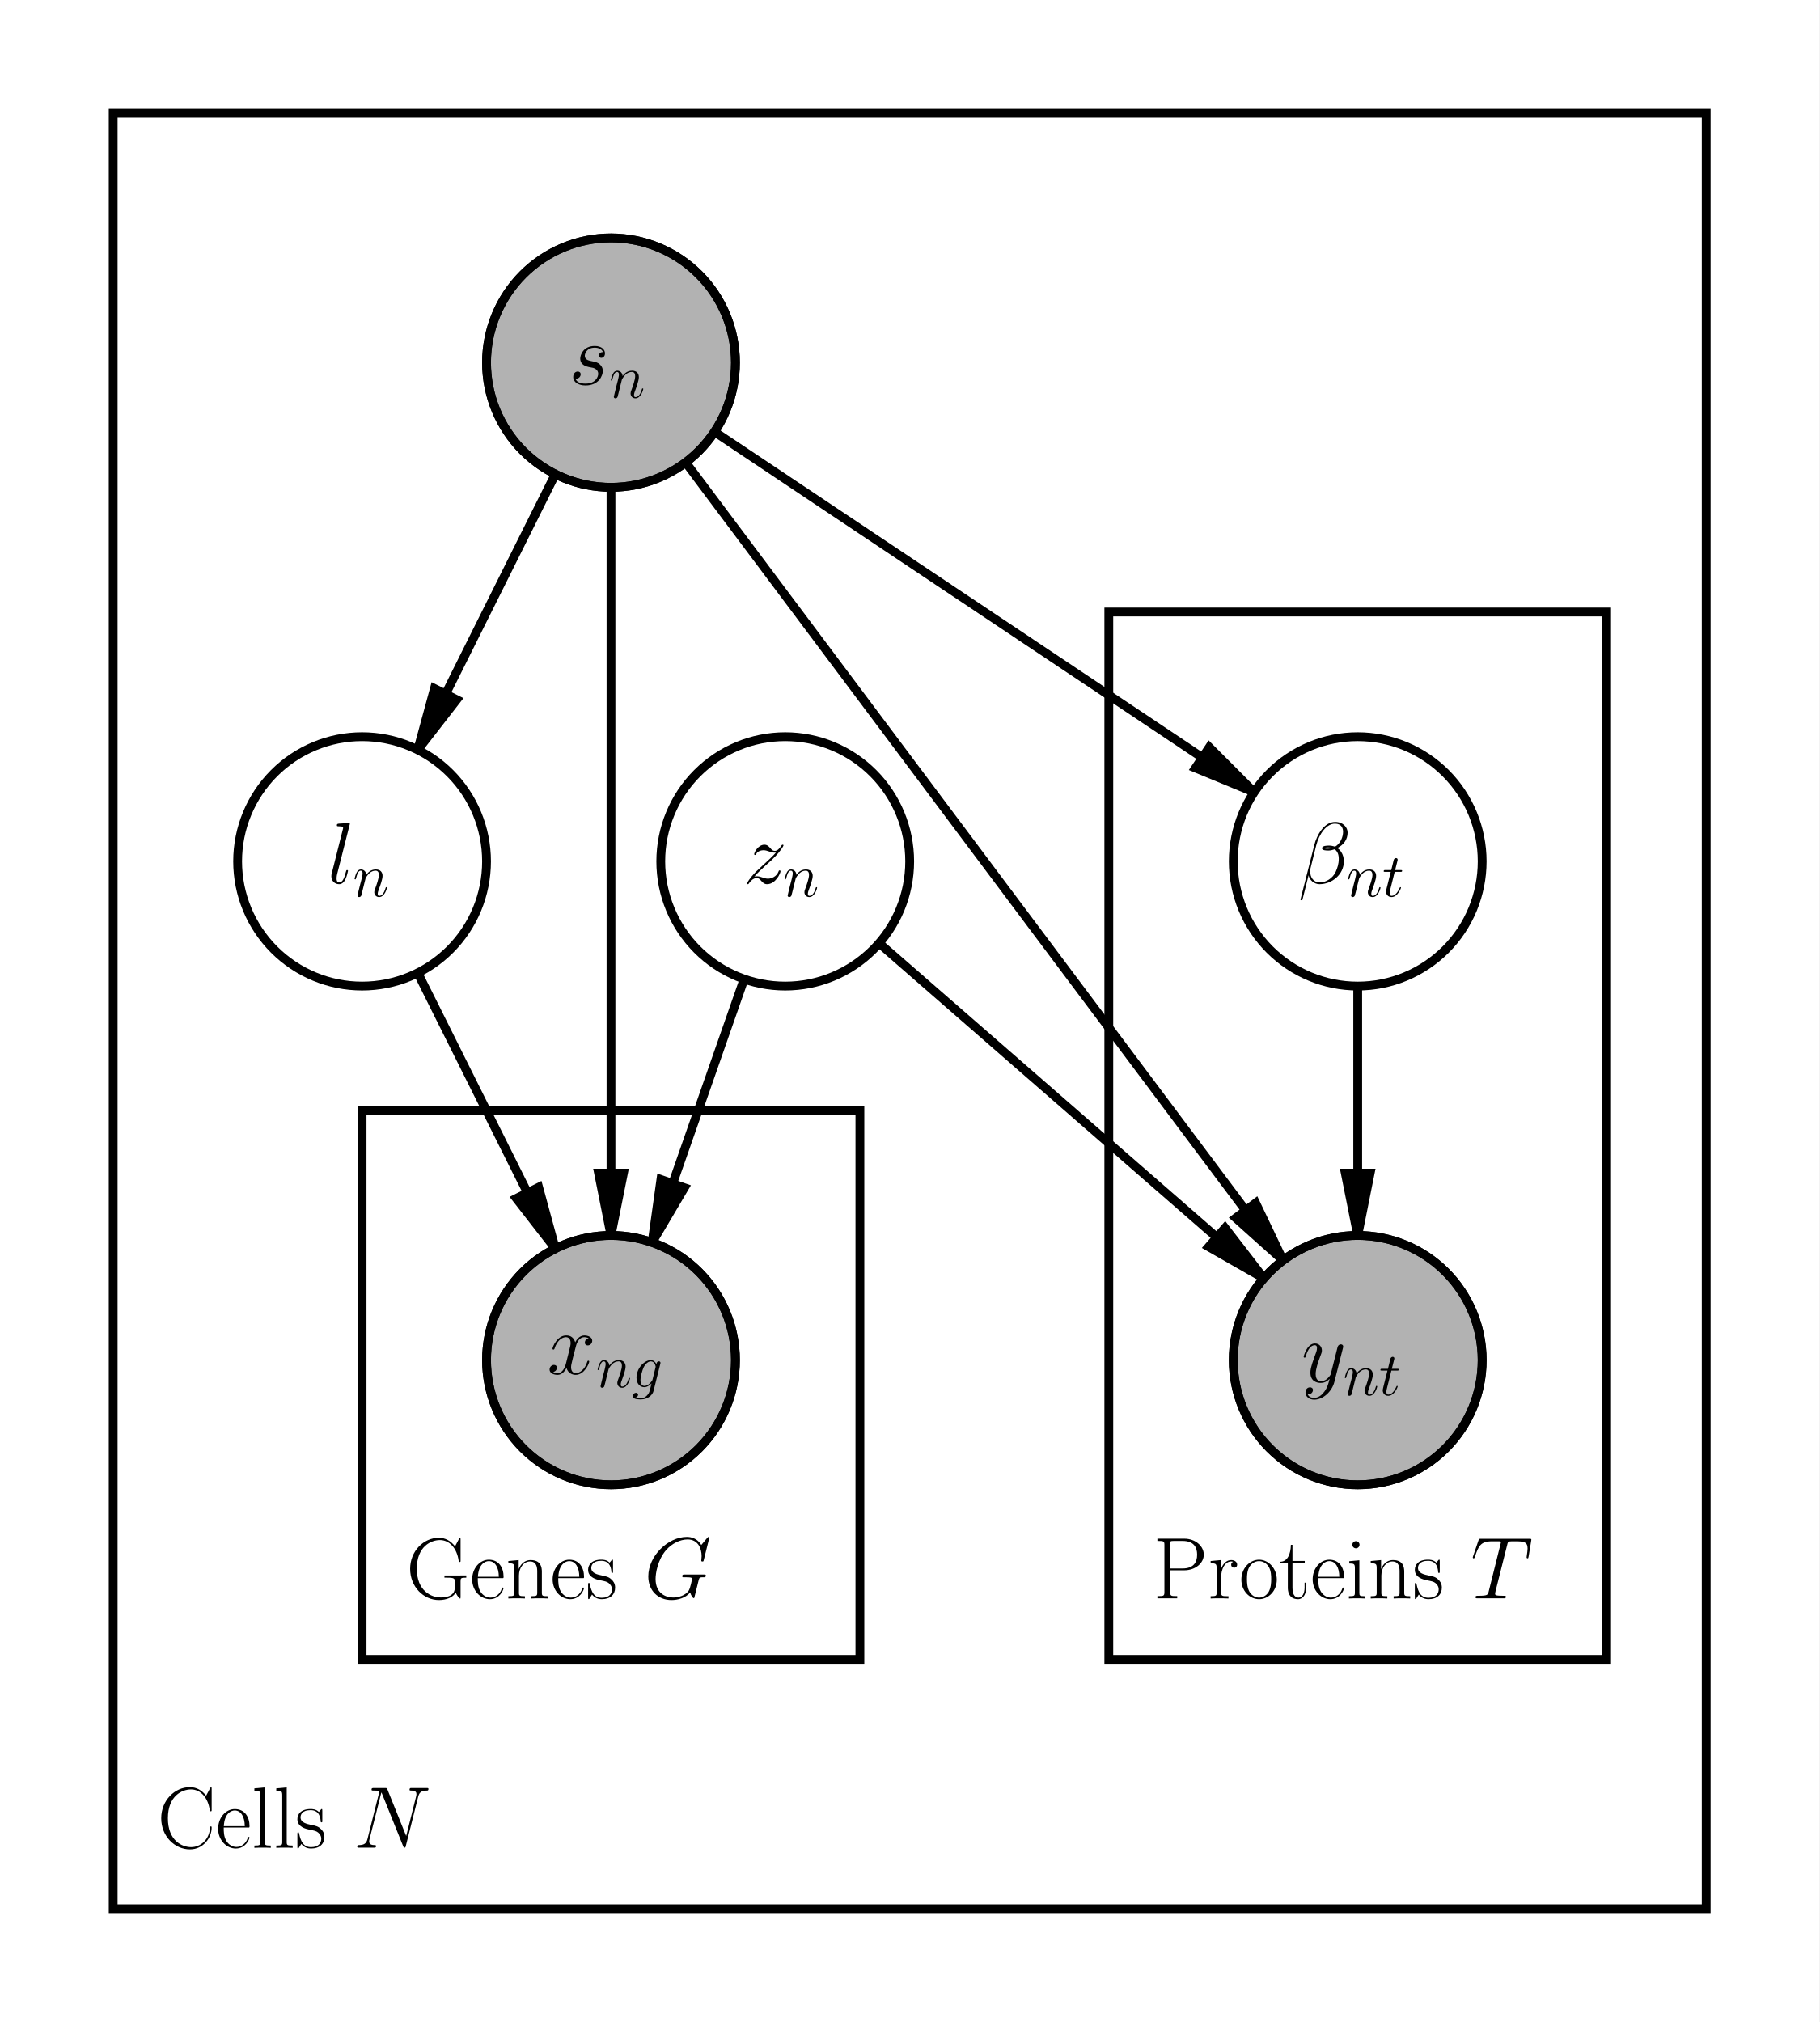
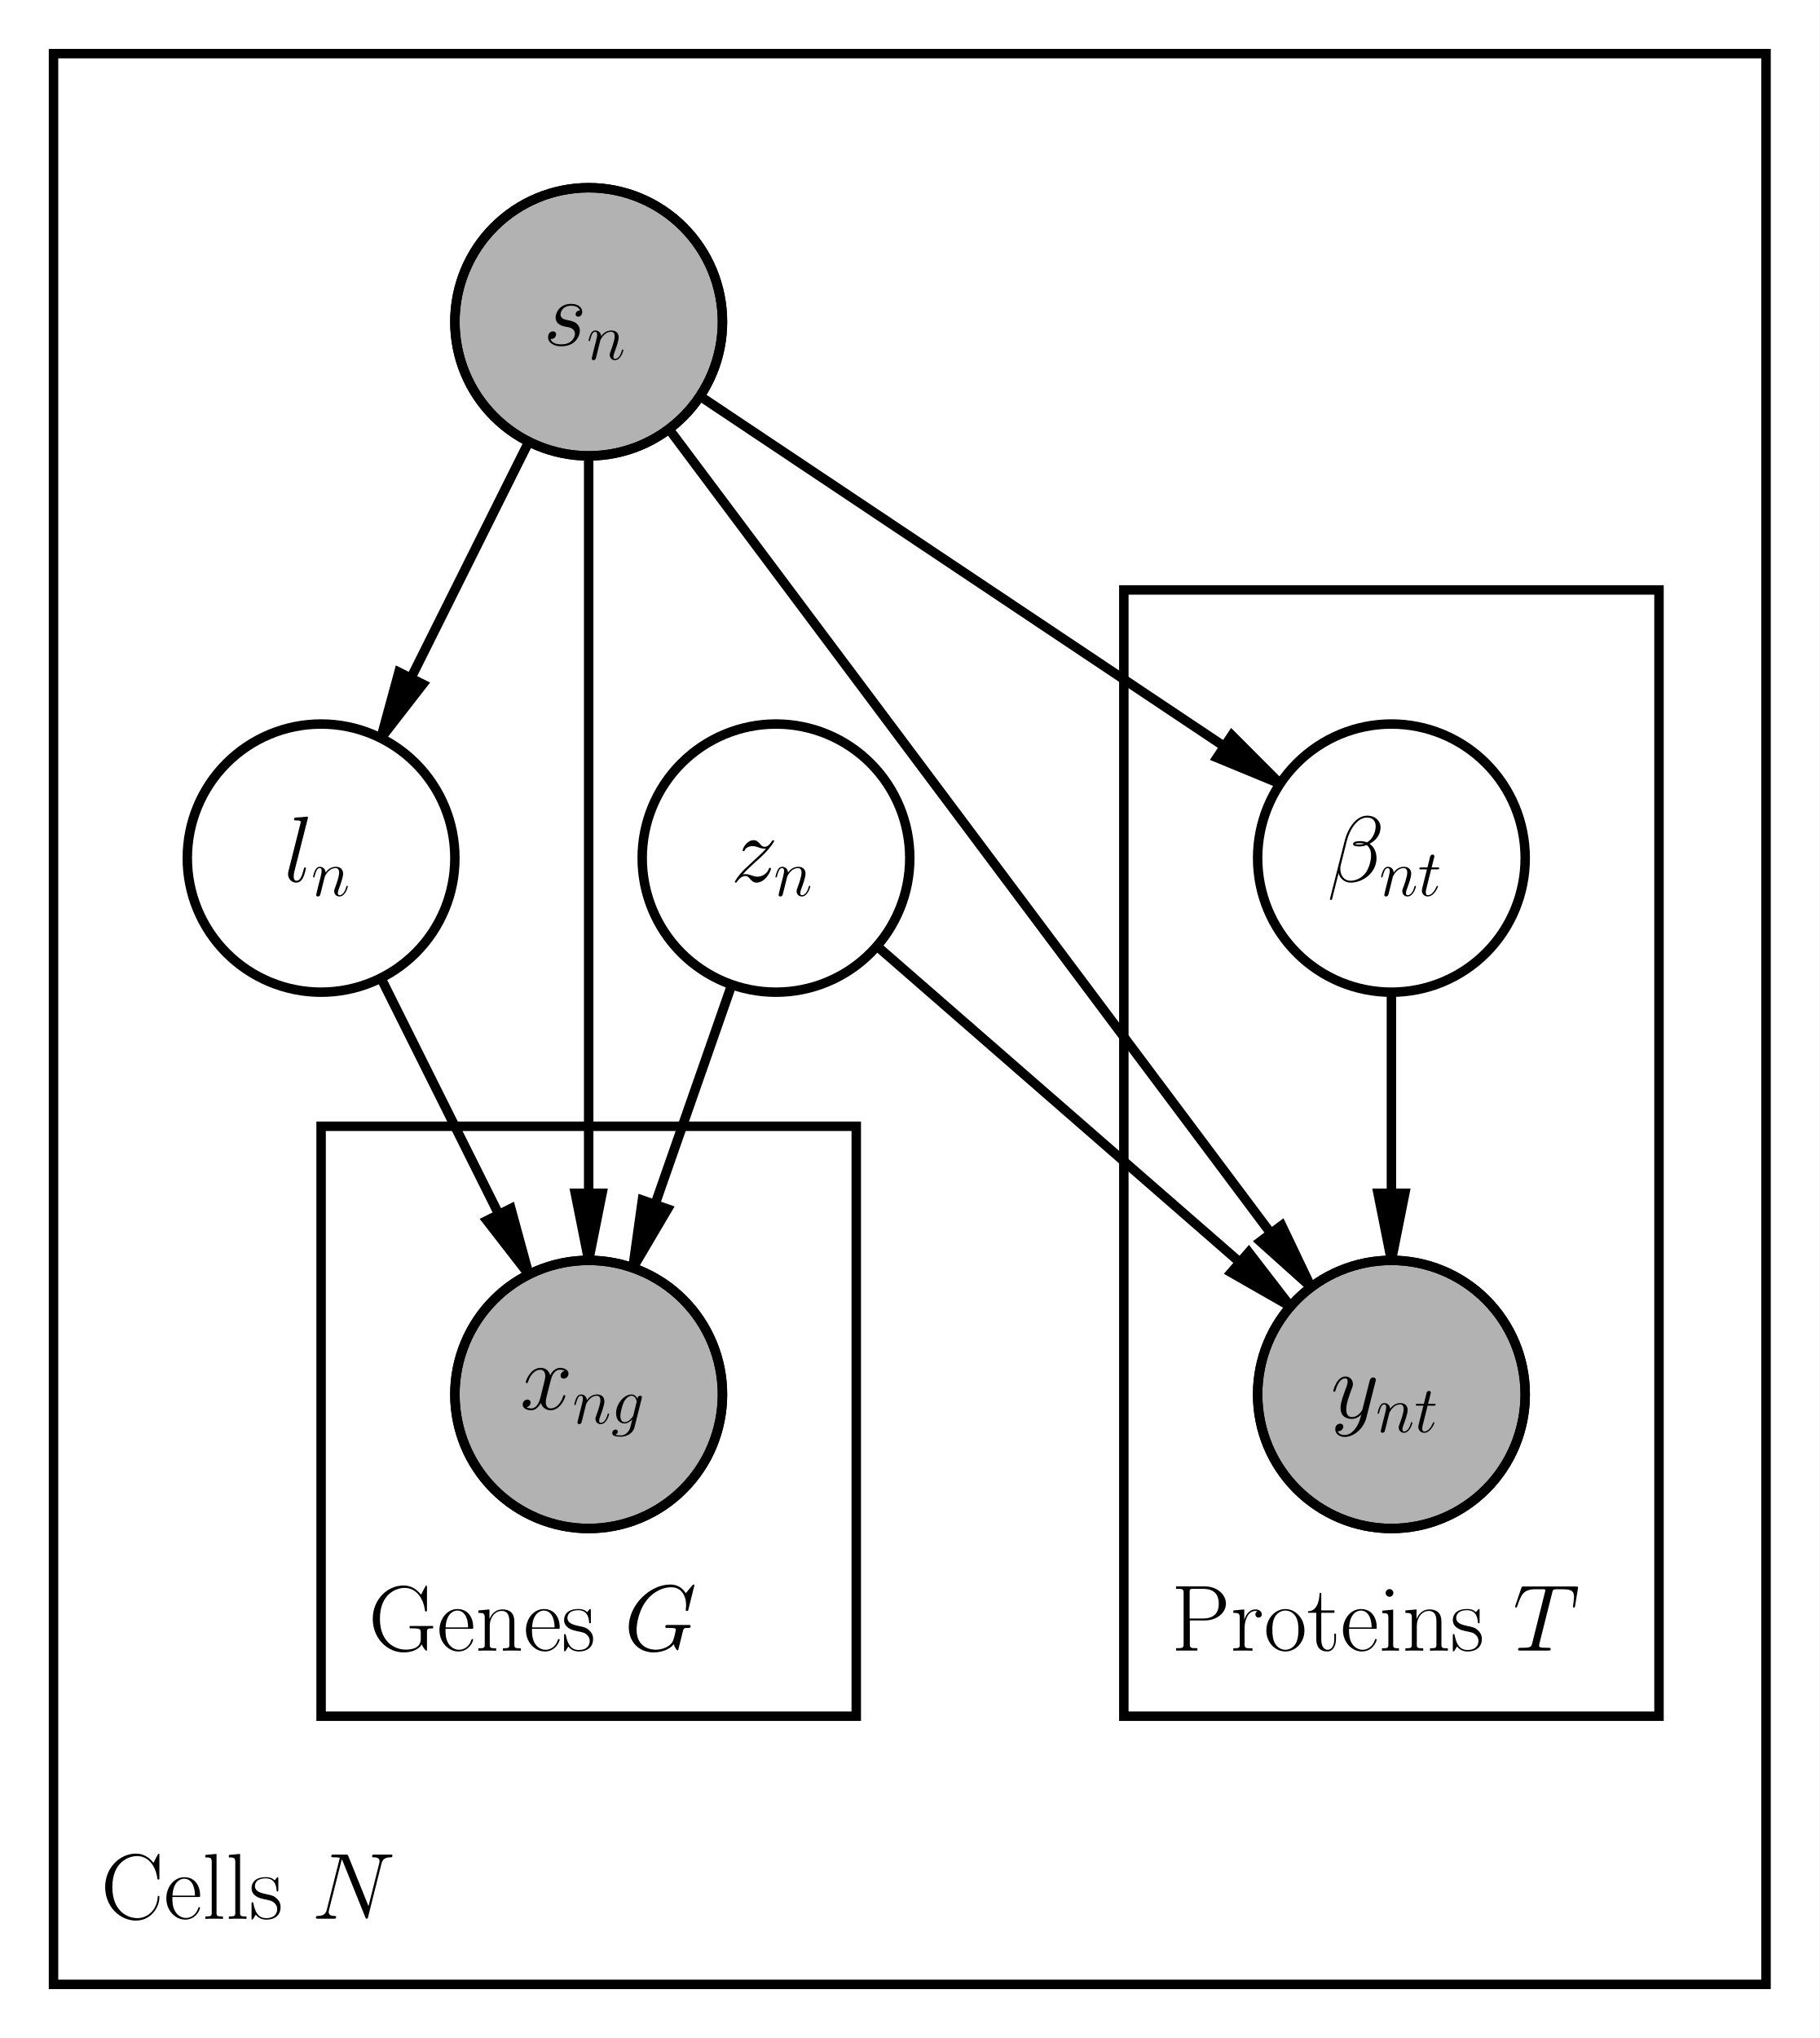
- <svg xmlns="http://www.w3.org/2000/svg" xmlns:xlink="http://www.w3.org/1999/xlink" height="229.68pt" version="1.1" viewBox="0 0 206.64 229.68" width="206.64pt">
+ <svg xmlns="http://www.w3.org/2000/svg" xmlns:xlink="http://www.w3.org/1999/xlink" height="215.28pt" version="1.1" viewBox="0 0 192.24 215.28" width="192.24pt">
  <defs>
    <style type="text/css">*{stroke-linecap:butt;stroke-linejoin:round;}</style>
  </defs>
  <g id="figure_1">
    <g id="patch_1">
-       <path d="M 0 229.68  L 206.64 229.68  L 206.64 0  L 0 0  z " style="fill:#ffffff;" />
+       <path d="M 0 215.28  L 192.24 215.28  L 192.24 0  L 0 0  z " style="fill:#ffffff;" />
    </g>
    <g id="axes_1">
      <g id="patch_2">
-         <path clip-path="url(#pe1e4f0acaa)" d="M 125.936 188.488  L 182.478 188.488  L 182.478 69.518  L 125.936 69.518  z " style="fill:none;stroke:#000000;stroke-linejoin:miter;" />
+         <path clip-path="url(#pb36ddcf7c5)" d="M 118.736 181.288  L 175.278 181.288  L 175.278 62.318  L 118.736 62.318  z " style="fill:none;stroke:#000000;stroke-linejoin:miter;" />
      </g>
      <g id="patch_3">
-         <path clip-path="url(#pe1e4f0acaa)" d="M 41.125 188.488  L 97.666 188.488  L 97.666 126.171  L 41.125 126.171  z " style="fill:none;stroke:#000000;stroke-linejoin:miter;" />
+         <path clip-path="url(#pb36ddcf7c5)" d="M 33.925 181.288  L 90.466 181.288  L 90.466 118.971  L 33.925 118.971  z " style="fill:none;stroke:#000000;stroke-linejoin:miter;" />
      </g>
      <g id="patch_4">
-         <path clip-path="url(#pe1e4f0acaa)" d="M 12.854 216.815  L 193.786 216.815  L 193.786 12.865  L 12.854 12.865  z " style="fill:none;stroke:#000000;stroke-linejoin:miter;" />
+         <path clip-path="url(#pb36ddcf7c5)" d="M 5.654 209.615  L 186.586 209.615  L 186.586 5.665  L 5.654 5.665  z " style="fill:none;stroke:#000000;stroke-linejoin:miter;" />
      </g>
      <g id="patch_5">
-         <path clip-path="url(#pe1e4f0acaa)" d="M 154.207 140.334  L 152.794 133.252  L 154.207 133.252  L 154.207 112.007  L 154.207 112.007  L 154.207 133.252  L 155.621 133.252  z " style="stroke:#000000;stroke-linejoin:miter;" />
+         <path clip-path="url(#pb36ddcf7c5)" d="M 147.007 133.134  L 145.594 126.052  L 147.007 126.052  L 147.007 104.807  L 147.007 104.807  L 147.007 126.052  L 148.421 126.052  z " style="stroke:#000000;stroke-linejoin:miter;" />
      </g>
      <g id="patch_6">
-         <path clip-path="url(#pe1e4f0acaa)" d="M 143.54 145.203  L 137.28 141.625  L 138.207 140.556  L 99.851 107.138  L 99.851 107.138  L 138.207 140.556  L 139.135 139.488  z " style="stroke:#000000;stroke-linejoin:miter;" />
+         <path clip-path="url(#pb36ddcf7c5)" d="M 136.34 138.003  L 130.08 134.425  L 131.007 133.356  L 92.651 99.938  L 92.651 99.938  L 131.007 133.356  L 131.935 132.288  z " style="stroke:#000000;stroke-linejoin:miter;" />
      </g>
      <g id="patch_7">
-         <path clip-path="url(#pe1e4f0acaa)" d="M 74.065 141.129  L 75.066 133.977  L 76.4 134.445  L 84.515 111.212  L 84.515 111.212  L 76.4 134.445  L 77.734 134.913  z " style="stroke:#000000;stroke-linejoin:miter;" />
+         <path clip-path="url(#pb36ddcf7c5)" d="M 66.865 133.929  L 67.866 126.777  L 69.2 127.245  L 77.315 104.012  L 77.315 104.012  L 69.2 127.245  L 70.534 127.713  z " style="stroke:#000000;stroke-linejoin:miter;" />
      </g>
      <g id="patch_8">
-         <path clip-path="url(#pe1e4f0acaa)" d="M 63.074 141.829  L 58.649 136.128  L 59.913 135.495  L 47.446 110.512  L 47.446 110.512  L 59.913 135.495  L 61.177 134.862  z " style="stroke:#000000;stroke-linejoin:miter;" />
+         <path clip-path="url(#pb36ddcf7c5)" d="M 55.874 134.629  L 51.449 128.928  L 52.713 128.295  L 40.246 103.312  L 40.246 103.312  L 52.713 128.295  L 53.977 127.662  z " style="stroke:#000000;stroke-linejoin:miter;" />
      </g>
      <g id="patch_9">
-         <path clip-path="url(#pe1e4f0acaa)" d="M 47.446 85.176  L 49.343 78.209  L 50.607 78.842  L 63.074 53.859  L 63.074 53.859  L 50.607 78.842  L 51.871 79.476  z " style="stroke:#000000;stroke-linejoin:miter;" />
+         <path clip-path="url(#pb36ddcf7c5)" d="M 40.246 77.976  L 42.143 71.009  L 43.407 71.642  L 55.874 46.659  L 55.874 46.659  L 43.407 71.642  L 44.671 72.276  z " style="stroke:#000000;stroke-linejoin:miter;" />
      </g>
      <g id="patch_10">
-         <path clip-path="url(#pe1e4f0acaa)" d="M 142.446 89.988  L 135.781 87.238  L 136.565 86.06  L 81.157 49.048  L 81.157 49.048  L 136.565 86.06  L 137.349 84.881  z " style="stroke:#000000;stroke-linejoin:miter;" />
+         <path clip-path="url(#pb36ddcf7c5)" d="M 135.246 82.788  L 128.581 80.038  L 129.365 78.86  L 73.957 41.848  L 73.957 41.848  L 129.365 78.86  L 130.149 77.681  z " style="stroke:#000000;stroke-linejoin:miter;" />
      </g>
      <g id="patch_11">
-         <path clip-path="url(#pe1e4f0acaa)" d="M 69.395 140.334  L 67.982 133.252  L 69.395 133.252  L 69.395 55.355  L 69.395 55.355  L 69.395 133.252  L 70.809 133.252  z " style="stroke:#000000;stroke-linejoin:miter;" />
+         <path clip-path="url(#pb36ddcf7c5)" d="M 62.195 133.134  L 60.782 126.052  L 62.195 126.052  L 62.195 48.155  L 62.195 48.155  L 62.195 126.052  L 63.609 126.052  z " style="stroke:#000000;stroke-linejoin:miter;" />
      </g>
      <g id="patch_12">
-         <path clip-path="url(#pe1e4f0acaa)" d="M 145.726 143.166  L 140.354 138.351  L 141.485 137.501  L 77.876 52.522  L 77.876 52.522  L 141.485 137.501  L 142.616 136.651  z " style="stroke:#000000;stroke-linejoin:miter;" />
+         <path clip-path="url(#pb36ddcf7c5)" d="M 138.526 135.966  L 133.154 131.151  L 134.285 130.301  L 70.676 45.322  L 70.676 45.322  L 134.285 130.301  L 135.416 129.451  z " style="stroke:#000000;stroke-linejoin:miter;" />
      </g>
      <g id="patch_13">
-         <path clip-path="url(#pe1e4f0acaa)" d="M 41.125 112.007  C 44.873 112.007 48.469 110.515 51.12 107.859  C 53.771 105.203 55.26 101.6 55.26 97.844  C 55.26 94.088 53.771 90.485 51.12 87.829  C 48.469 85.173 44.873 83.681 41.125 83.681  C 37.376 83.681 33.78 85.173 31.13 87.829  C 28.479 90.485 26.989 94.088 26.989 97.844  C 26.989 101.6 28.479 105.203 31.13 107.859  C 33.78 110.515 37.376 112.007 41.125 112.007  z " style="fill:none;stroke:#000000;stroke-linejoin:miter;" />
+         <path clip-path="url(#pb36ddcf7c5)" d="M 33.925 104.807  C 37.673 104.807 41.269 103.315 43.92 100.659  C 46.571 98.003 48.06 94.4 48.06 90.644  C 48.06 86.888 46.571 83.285 43.92 80.629  C 41.269 77.973 37.673 76.481 33.925 76.481  C 30.176 76.481 26.58 77.973 23.93 80.629  C 21.279 83.285 19.789 86.888 19.789 90.644  C 19.789 94.4 21.279 98.003 23.93 100.659  C 26.58 103.315 30.176 104.807 33.925 104.807  z " style="fill:none;stroke:#000000;stroke-linejoin:miter;" />
      </g>
      <g id="patch_14">
-         <path clip-path="url(#pe1e4f0acaa)" d="M 89.185 112.007  C 92.933 112.007 96.529 110.515 99.18 107.859  C 101.831 105.203 103.32 101.6 103.32 97.844  C 103.32 94.088 101.831 90.485 99.18 87.829  C 96.529 85.173 92.933 83.681 89.185 83.681  C 85.436 83.681 81.84 85.173 79.19 87.829  C 76.539 90.485 75.049 94.088 75.049 97.844  C 75.049 101.6 76.539 105.203 79.19 107.859  C 81.84 110.515 85.436 112.007 89.185 112.007  z " style="fill:none;stroke:#000000;stroke-linejoin:miter;" />
+         <path clip-path="url(#pb36ddcf7c5)" d="M 81.985 104.807  C 85.733 104.807 89.329 103.315 91.98 100.659  C 94.631 98.003 96.12 94.4 96.12 90.644  C 96.12 86.888 94.631 83.285 91.98 80.629  C 89.329 77.973 85.733 76.481 81.985 76.481  C 78.236 76.481 74.64 77.973 71.99 80.629  C 69.339 83.285 67.849 86.888 67.849 90.644  C 67.849 94.4 69.339 98.003 71.99 100.659  C 74.64 103.315 78.236 104.807 81.985 104.807  z " style="fill:none;stroke:#000000;stroke-linejoin:miter;" />
      </g>
      <g id="patch_15">
-         <path clip-path="url(#pe1e4f0acaa)" d="M 154.207 112.007  C 157.956 112.007 161.551 110.515 164.202 107.859  C 166.853 105.203 168.342 101.6 168.342 97.844  C 168.342 94.088 166.853 90.485 164.202 87.829  C 161.551 85.173 157.956 83.681 154.207 83.681  C 150.458 83.681 146.863 85.173 144.212 87.829  C 141.561 90.485 140.072 94.088 140.072 97.844  C 140.072 101.6 141.561 105.203 144.212 107.859  C 146.863 110.515 150.458 112.007 154.207 112.007  z " style="fill:none;stroke:#000000;stroke-linejoin:miter;" />
+         <path clip-path="url(#pb36ddcf7c5)" d="M 147.007 104.807  C 150.756 104.807 154.351 103.315 157.002 100.659  C 159.653 98.003 161.142 94.4 161.142 90.644  C 161.142 86.888 159.653 83.285 157.002 80.629  C 154.351 77.973 150.756 76.481 147.007 76.481  C 143.258 76.481 139.663 77.973 137.012 80.629  C 134.361 83.285 132.872 86.888 132.872 90.644  C 132.872 94.4 134.361 98.003 137.012 100.659  C 139.663 103.315 143.258 104.807 147.007 104.807  z " style="fill:none;stroke:#000000;stroke-linejoin:miter;" />
      </g>
      <g id="patch_16">
-         <path clip-path="url(#pe1e4f0acaa)" d="M 69.395 55.355  C 73.144 55.355 76.74 53.862 79.39 51.206  C 82.041 48.55 83.531 44.948 83.531 41.192  C 83.531 37.435 82.041 33.833 79.39 31.177  C 76.74 28.521 73.144 27.028 69.395 27.028  C 65.647 27.028 62.051 28.521 59.4 31.177  C 56.749 33.833 55.26 37.435 55.26 41.192  C 55.26 44.948 56.749 48.55 59.4 51.206  C 62.051 53.862 65.647 55.355 69.395 55.355  z " style="fill:#b2b2b2;stroke:#000000;stroke-linejoin:miter;" />
+         <path clip-path="url(#pb36ddcf7c5)" d="M 62.195 48.155  C 65.944 48.155 69.54 46.662 72.19 44.006  C 74.841 41.35 76.331 37.748 76.331 33.992  C 76.331 30.235 74.841 26.633 72.19 23.977  C 69.54 21.321 65.944 19.828 62.195 19.828  C 58.447 19.828 54.851 21.321 52.2 23.977  C 49.549 26.633 48.06 30.235 48.06 33.992  C 48.06 37.748 49.549 41.35 52.2 44.006  C 54.851 46.662 58.447 48.155 62.195 48.155  z " style="fill:#b2b2b2;stroke:#000000;stroke-linejoin:miter;" />
      </g>
      <g id="patch_17">
-         <path clip-path="url(#pe1e4f0acaa)" d="M 69.395 55.355  C 73.144 55.355 76.74 53.862 79.39 51.206  C 82.041 48.55 83.531 44.948 83.531 41.192  C 83.531 37.435 82.041 33.833 79.39 31.177  C 76.74 28.521 73.144 27.028 69.395 27.028  C 65.647 27.028 62.051 28.521 59.4 31.177  C 56.749 33.833 55.26 37.435 55.26 41.192  C 55.26 44.948 56.749 48.55 59.4 51.206  C 62.051 53.862 65.647 55.355 69.395 55.355  z " style="fill:none;stroke:#000000;stroke-linejoin:miter;" />
+         <path clip-path="url(#pb36ddcf7c5)" d="M 62.195 48.155  C 65.944 48.155 69.54 46.662 72.19 44.006  C 74.841 41.35 76.331 37.748 76.331 33.992  C 76.331 30.235 74.841 26.633 72.19 23.977  C 69.54 21.321 65.944 19.828 62.195 19.828  C 58.447 19.828 54.851 21.321 52.2 23.977  C 49.549 26.633 48.06 30.235 48.06 33.992  C 48.06 37.748 49.549 41.35 52.2 44.006  C 54.851 46.662 58.447 48.155 62.195 48.155  z " style="fill:none;stroke:#000000;stroke-linejoin:miter;" />
      </g>
      <g id="patch_18">
-         <path clip-path="url(#pe1e4f0acaa)" d="M 154.207 168.66  C 157.956 168.66 161.551 167.168 164.202 164.512  C 166.853 161.856 168.342 158.253 168.342 154.497  C 168.342 150.741 166.853 147.138 164.202 144.482  C 161.551 141.826 157.956 140.334 154.207 140.334  C 150.458 140.334 146.863 141.826 144.212 144.482  C 141.561 147.138 140.072 150.741 140.072 154.497  C 140.072 158.253 141.561 161.856 144.212 164.512  C 146.863 167.168 150.458 168.66 154.207 168.66  z " style="fill:#b2b2b2;stroke:#000000;stroke-linejoin:miter;" />
+         <path clip-path="url(#pb36ddcf7c5)" d="M 147.007 161.46  C 150.756 161.46 154.351 159.968 157.002 157.312  C 159.653 154.656 161.142 151.053 161.142 147.297  C 161.142 143.541 159.653 139.938 157.002 137.282  C 154.351 134.626 150.756 133.134 147.007 133.134  C 143.258 133.134 139.663 134.626 137.012 137.282  C 134.361 139.938 132.872 143.541 132.872 147.297  C 132.872 151.053 134.361 154.656 137.012 157.312  C 139.663 159.968 143.258 161.46 147.007 161.46  z " style="fill:#b2b2b2;stroke:#000000;stroke-linejoin:miter;" />
      </g>
      <g id="patch_19">
-         <path clip-path="url(#pe1e4f0acaa)" d="M 154.207 168.66  C 157.956 168.66 161.551 167.168 164.202 164.512  C 166.853 161.856 168.342 158.253 168.342 154.497  C 168.342 150.741 166.853 147.138 164.202 144.482  C 161.551 141.826 157.956 140.334 154.207 140.334  C 150.458 140.334 146.863 141.826 144.212 144.482  C 141.561 147.138 140.072 150.741 140.072 154.497  C 140.072 158.253 141.561 161.856 144.212 164.512  C 146.863 167.168 150.458 168.66 154.207 168.66  z " style="fill:none;stroke:#000000;stroke-linejoin:miter;" />
+         <path clip-path="url(#pb36ddcf7c5)" d="M 147.007 161.46  C 150.756 161.46 154.351 159.968 157.002 157.312  C 159.653 154.656 161.142 151.053 161.142 147.297  C 161.142 143.541 159.653 139.938 157.002 137.282  C 154.351 134.626 150.756 133.134 147.007 133.134  C 143.258 133.134 139.663 134.626 137.012 137.282  C 134.361 139.938 132.872 143.541 132.872 147.297  C 132.872 151.053 134.361 154.656 137.012 157.312  C 139.663 159.968 143.258 161.46 147.007 161.46  z " style="fill:none;stroke:#000000;stroke-linejoin:miter;" />
      </g>
      <g id="patch_20">
-         <path clip-path="url(#pe1e4f0acaa)" d="M 69.395 168.66  C 73.144 168.66 76.74 167.168 79.39 164.512  C 82.041 161.856 83.531 158.253 83.531 154.497  C 83.531 150.741 82.041 147.138 79.39 144.482  C 76.74 141.826 73.144 140.334 69.395 140.334  C 65.647 140.334 62.051 141.826 59.4 144.482  C 56.749 147.138 55.26 150.741 55.26 154.497  C 55.26 158.253 56.749 161.856 59.4 164.512  C 62.051 167.168 65.647 168.66 69.395 168.66  z " style="fill:#b2b2b2;stroke:#000000;stroke-linejoin:miter;" />
+         <path clip-path="url(#pb36ddcf7c5)" d="M 62.195 161.46  C 65.944 161.46 69.54 159.968 72.19 157.312  C 74.841 154.656 76.331 151.053 76.331 147.297  C 76.331 143.541 74.841 139.938 72.19 137.282  C 69.54 134.626 65.944 133.134 62.195 133.134  C 58.447 133.134 54.851 134.626 52.2 137.282  C 49.549 139.938 48.06 143.541 48.06 147.297  C 48.06 151.053 49.549 154.656 52.2 157.312  C 54.851 159.968 58.447 161.46 62.195 161.46  z " style="fill:#b2b2b2;stroke:#000000;stroke-linejoin:miter;" />
      </g>
      <g id="patch_21">
-         <path clip-path="url(#pe1e4f0acaa)" d="M 69.395 168.66  C 73.144 168.66 76.74 167.168 79.39 164.512  C 82.041 161.856 83.531 158.253 83.531 154.497  C 83.531 150.741 82.041 147.138 79.39 144.482  C 76.74 141.826 73.144 140.334 69.395 140.334  C 65.647 140.334 62.051 141.826 59.4 144.482  C 56.749 147.138 55.26 150.741 55.26 154.497  C 55.26 158.253 56.749 161.856 59.4 164.512  C 62.051 167.168 65.647 168.66 69.395 168.66  z " style="fill:none;stroke:#000000;stroke-linejoin:miter;" />
+         <path clip-path="url(#pb36ddcf7c5)" d="M 62.195 161.46  C 65.944 161.46 69.54 159.968 72.19 157.312  C 74.841 154.656 76.331 151.053 76.331 147.297  C 76.331 143.541 74.841 139.938 72.19 137.282  C 69.54 134.626 65.944 133.134 62.195 133.134  C 58.447 133.134 54.851 134.626 52.2 137.282  C 49.549 139.938 48.06 143.541 48.06 147.297  C 48.06 151.053 49.549 154.656 52.2 157.312  C 54.851 159.968 58.447 161.46 62.195 161.46  z " style="fill:none;stroke:#000000;stroke-linejoin:miter;" />
      </g>
      <g id="matplotlib.axis_1" />
      <g id="matplotlib.axis_2" />
      <g id="text_1">
-         <g transform="translate(130.9365 181.5512)scale(0.1 -0.1)">
+         <g transform="translate(123.7365 174.3512)scale(0.1 -0.1)">
          <defs>
            <path d="M 19.797 31.906  L 35.797 31.906  C 48.703 31.906 58.094 40.281 58.094 49.75  C 58.094 59.234 48.906 68 35.797 68  L 5.203 68  L 5.203 65.406  C 12.094 65.406 13.203 65.406 13.203 60.922  L 13.203 6.969  C 13.203 2.5 12.094 2.5 5.203 2.5  L 5.203 0  C 8.094 0 13.406 0 16.5 0  C 19.594 0 24.906 0 27.797 0  L 27.797 2.5  C 20.906 2.5 19.797 2.5 19.797 6.969  z M 19.594 34  L 19.594 61.531  C 19.594 64.922 19.797 65.406 23.797 65.406  L 33.906 65.406  C 46.797 65.406 50.5 58.031 50.5 49.75  C 50.5 40.688 46.094 34 33.906 34  z " id="CMR17-80" />
            <path d="M 15 23.391  C 15 33 19.094 42 26.594 42  C 27.297 42 28 41.906 28.703 41.594  C 28.703 41.594 26.5 40.891 26.5 38.312  C 26.5 35.906 28.406 34.906 29.906 34.906  C 31.094 34.906 33.297 35.609 33.297 38.406  C 33.297 41.609 30.094 43.594 26.703 43.594  C 19.094 43.594 15.797 36.203 14.797 32.703  L 14.703 32.703  L 14.703 43.594  L 3.094 42.5  L 3.094 39.906  C 9 39.906 9.906 39.297 9.906 34.5  L 9.906 6.688  C 9.906 2.875 9.5 2.391 3.094 2.391  L 3.094 -0.203  C 5.5 0 10.094 0 12.703 0  C 15.594 0 20.703 0 23.406 -0.203  L 23.406 2.391  C 16.203 2.391 15 2.391 15 6.875  z " id="CMR17-114" />
            <path d="M 43.094 21.188  C 43.094 34 33.797 44 22.906 44  C 12 44 2.703 34 2.703 21.188  C 2.703 8.609 12 -1 22.906 -1  C 33.797 -1 43.094 8.609 43.094 21.188  z M 22.906 0.797  C 18.203 0.797 14.203 3.594 11.906 7.5  C 9.406 11.984 9.094 17.594 9.094 22  C 9.094 26.203 9.297 31.406 11.906 35.906  C 13.906 39.203 17.797 42.406 22.906 42.406  C 27.406 42.406 31.203 39.906 33.594 36.406  C 36.703 31.703 36.703 25.109 36.703 22  C 36.703 18.094 36.5 12.109 33.797 7.297  C 31 2.703 26.703 0.797 22.906 0.797  z " id="CMR17-111" />
            <path d="M 15.094 40  L 29.094 40  L 29.094 42.578  L 15.094 42.578  L 15.094 61  L 13.297 61  C 13.094 50.703 9.594 41.688 1.094 41.688  L 1.094 40  L 9.797 40  L 9.797 12.047  C 9.797 10.156 9.797 -1 21.406 -1  C 27.297 -1 30.703 4.781 30.703 12.141  L 30.703 17.812  L 28.906 17.812  L 28.906 12.234  C 28.906 5.375 26.203 0.797 22 0.797  C 19.094 0.797 15.094 2.781 15.094 11.844  z " id="CMR17-116" />
            <path d="M 38.094 23  C 38.5 23.406 38.5 23.609 38.5 24.625  C 38.5 34.969 33.094 44 21.703 44  C 11.094 44 2.703 33.891 2.703 21.609  C 2.703 8.609 12.203 -1 22.797 -1  C 34 -1 38.406 9.484 38.406 11.562  C 38.406 12.25 37.797 12.25 37.594 12.25  C 36.906 12.25 36.797 12.047 36.406 10.875  C 34.203 4.141 28.703 0.797 23.5 0.797  C 19.203 0.797 14.906 3.172 12.203 7.5  C 9.094 12.547 9.094 18.375 9.094 23  z M 9.203 24.5  C 9.906 39.141 17.594 42.406 21.594 42.406  C 28.406 42.406 33 35.891 33.094 24.5  z " id="CMR17-101" />
            <path d="M 15.5 61.078  C 15.5 63.266 13.703 65.156 11.406 65.156  C 9.203 65.156 7.297 63.375 7.297 61.078  C 7.297 58.891 9.094 57 11.406 57  C 13.594 57 15.5 58.797 15.5 61.078  z M 3.797 42.281  L 3.797 39.703  C 9.406 39.703 10.203 39.094 10.203 34.328  L 10.203 6.672  C 10.203 2.875 9.797 2.391 3.406 2.391  L 3.406 -0.203  C 5.797 0 10.094 0 12.594 0  C 15 0 19.094 0 21.406 -0.203  L 21.406 2.391  C 15.5 2.391 15.297 2.984 15.297 6.562  L 15.297 43.375  z " id="CMR17-105" />
            <path d="M 41.5 30.203  C 41.5 35.297 40.5 43.594 28.703 43.594  C 20.797 43.594 16.703 37.5 15.203 33.5  L 15.094 33.5  L 15.094 43.594  L 3.297 42.5  L 3.297 39.906  C 9.203 39.906 10.094 39.297 10.094 34.5  L 10.094 6.688  C 10.094 2.875 9.703 2.391 3.297 2.391  L 3.297 -0.203  C 5.703 0 10.094 0 12.703 0  C 15.297 0 19.797 0 22.203 -0.203  L 22.203 2.391  C 15.797 2.391 15.406 2.781 15.406 6.688  L 15.406 25.906  C 15.406 35.109 21 42 28 42  C 35.406 42 36.203 35.406 36.203 30.594  L 36.203 6.688  C 36.203 2.875 35.797 2.391 29.406 2.391  L 29.406 -0.203  C 31.797 0 36.203 0 38.797 0  C 41.406 0 45.906 0 48.297 -0.203  L 48.297 2.391  C 41.906 2.391 41.5 2.781 41.5 6.688  z " id="CMR17-110" />
            <path d="M 30.906 42.141  C 30.906 43.953 30.797 44.047 30.203 44.047  C 29.797 44.047 29.703 43.953 28.5 42.453  C 28.203 42.047 27.297 41.031 27 40.641  C 23.797 44.047 19.297 44.047 17.594 44.047  C 6.5 44.047 2.5 38.234 2.5 32.438  C 2.5 23.406 12.703 21.328 15.594 20.703  C 21.906 19.422 24.094 19.016 26.203 17.203  C 27.5 16.016 29.703 13.812 29.703 10.219  C 29.703 6 27.297 0.594 18.094 0.594  C 9.406 0.594 6.297 7.188 4.5 15.953  C 4.203 17.344 4.203 17.453 3.406 17.453  C 2.594 17.453 2.5 17.344 2.5 15.359  L 2.5 0.984  C 2.5 -0.797 2.594 -0.906 3.203 -0.906  C 3.703 -0.906 3.797 -0.797 4.297 0  C 4.906 0.891 6.406 3.297 7 4.312  C 9 1.609 12.5 -1 18.094 -1  C 28 -1 33.297 4.422 33.297 12.25  C 33.297 17.375 30.594 20.078 29.297 21.281  C 26.297 24.391 22.797 25.094 18.594 25.891  C 13.094 27.109 6.094 28.516 6.094 34.641  C 6.094 37.234 7.5 42.766 17.594 42.766  C 28.297 42.766 28.906 32.719 29.094 29.5  C 29.203 29 29.703 28.891 30 28.891  C 30.906 28.891 30.906 29.203 30.906 30.906  z " id="CMR17-115" />
            <path d="M 41.703 61.094  C 42.297 63.5 42.5 64.391 44 64.797  C 44.797 65 48.094 65 50.203 65  C 60.203 65 64.906 64.594 64.906 56.781  C 64.906 55.266 64.5 51.484 63.906 47.766  L 63.797 46.562  C 63.797 46.156 64.203 45.562 64.797 45.562  C 65.797 45.562 65.797 46.062 66.094 47.656  L 69 65.375  C 69.203 66.297 69.203 66.5 69.203 66.797  C 69.203 67.891 68.594 67.891 66.594 67.891  L 11.906 67.891  C 9.594 67.891 9.5 67.797 8.906 66  L 2.797 47.969  C 2.703 47.75 2.406 46.656 2.406 46.562  C 2.406 46.062 2.797 45.562 3.406 45.562  C 4.203 45.562 4.406 45.953 4.797 47.25  C 9 59.391 11.094 65 24.406 65  L 31.094 65  C 33.5 65 34.5 65 34.5 63.891  C 34.5 63.578 34.5 63.391 34 61.578  L 20.594 7.797  C 19.594 3.891 19.406 2.891 8.797 2.891  C 6.297 2.891 5.594 2.891 5.594 1  C 5.594 0 6.703 0 7.203 0  C 9.703 0 12.297 0 14.797 0  L 30.406 0  C 32.906 0 35.594 0 38.094 0  C 39.203 0 40.203 0 40.203 1.891  C 40.203 2.891 39.5 2.891 36.906 2.891  C 27.906 2.891 27.906 3.797 27.906 5.297  C 27.906 5.406 27.906 6.109 28.297 7.719  z " id="CMMI12-84" />
          </defs>
          <use transform="scale(0.996264)" xlink:href="#CMR17-80" />
          <use transform="translate(62.5863 0)scale(0.996264)" xlink:href="#CMR17-114" />
          <use transform="translate(97.86707 0)scale(0.996264)" xlink:href="#CMR17-111" />
          <use transform="translate(143.5575 0)scale(0.996264)" xlink:href="#CMR17-116" />
          <use transform="translate(178.8383 0)scale(0.996264)" xlink:href="#CMR17-101" />
          <use transform="translate(219.324 0)scale(0.996264)" xlink:href="#CMR17-105" />
          <use transform="translate(244.195 0)scale(0.996264)" xlink:href="#CMR17-110" />
          <use transform="translate(295.0904 0)scale(0.996264)" xlink:href="#CMR17-115" />
          <use transform="translate(360.9677 0)scale(0.996264)" xlink:href="#CMMI12-84" />
        </g>
      </g>
      <g id="text_2">
-         <g transform="translate(46.12471 181.5512)scale(0.1 -0.1)">
+         <g transform="translate(38.92471 174.3512)scale(0.1 -0.1)">
          <defs>
            <path d="M 62.094 19.266  C 62.094 23.016 62.406 23.516 68.594 23.516  L 68.594 26.094  C 66.203 26 60.797 26 58.094 26  C 55.297 26 47.5 26 43.703 26  L 43.703 23.516  L 46.703 23.516  C 55.297 23.516 55.5 22.406 55.5 18.766  L 55.5 12.094  C 55.5 0.984 42.5 0.984 39.406 0.984  C 29.094 0.984 12.203 7.984 12.203 33.75  C 12.203 59.5 28.797 66.406 38.5 66.406  C 49.797 66.406 58 56.656 59.906 42.828  C 60.094 41.625 60.094 41.422 61 41.422  C 62.094 41.422 62.094 41.625 62.094 43.422  L 62.094 67  C 62.094 68.781 62 68.891 61.406 68.891  C 61 68.891 60.906 68.781 60.203 67.594  L 55.797 59.234  C 50.906 65.422 44.906 69 37.203 69  C 20.094 69 4.594 54 4.594 33.562  C 4.594 13.203 19.797 -2 37.406 -2  C 45.5 -2 53.406 0.875 56.5 6.516  C 58.203 2.469 61 -0.312 61.5 -0.312  C 62 -0.312 62.094 -0.203 62.094 1.562  z " id="CMR17-71" />
            <path d="M 74.594 69.109  C 74.594 70 73.906 70 73.703 70  C 73.5 70 73.094 70 72.297 69  L 65.406 60.766  C 64.906 61.562 62.906 65.047 59 67.328  C 54.703 70 50.406 70 48.906 70  C 27.5 70 5 48.359 5 24.922  C 5 8.531 16.406 -2 31.406 -2  C 38.594 -2 47.703 0.391 52.703 6.672  C 53.797 2.891 56 0.188 56.703 0.188  C 57.203 0.188 57.297 0.5 57.406 0.5  C 57.5 0.688 58.297 4.219 58.797 6.016  L 60.406 12.453  C 61.203 15.766 61.594 17.172 62.297 20.172  C 63.297 24 63.5 24 69 24  C 69.406 24 70.594 24 70.594 26.031  C 70.594 27.094 69.594 27.094 69.297 27.094  C 67.594 27.094 65.703 27.094 63.906 27.094  L 58.5 27.094  C 54.297 27.094 49.906 27.094 45.797 27.094  C 44.906 27.094 43.703 27.094 43.703 25.172  C 43.703 24.094 44.5 24.094 44.5 24  L 47 24  C 54.906 24 54.906 23.266 54.906 21.906  C 54.906 21.797 53 11.734 51.094 8.766  C 47.297 3.188 39.406 0.891 33.5 0.891  C 25.797 0.891 13.297 4.875 13.297 22.031  C 13.297 28.688 15.703 43.875 25.406 55.094  C 31.703 62.25 41 67.109 49.797 67.109  C 61.594 67.109 65.797 57.109 65.797 47.984  C 65.797 46.406 65.406 44.234 65.406 42.844  C 65.406 41.953 66.406 41.953 66.703 41.953  C 67.797 41.953 67.906 42.047 68.297 43.828  z " id="CMMI12-71" />
          </defs>
          <use transform="scale(0.996264)" xlink:href="#CMR17-71" />
          <use transform="translate(72.35535 0)scale(0.996264)" xlink:href="#CMR17-101" />
          <use transform="translate(112.841 0)scale(0.996264)" xlink:href="#CMR17-110" />
          <use transform="translate(163.7364 0)scale(0.996264)" xlink:href="#CMR17-101" />
          <use transform="translate(204.222 0)scale(0.996264)" xlink:href="#CMR17-115" />
          <use transform="translate(270.0993 0)scale(0.996264)" xlink:href="#CMMI12-71" />
        </g>
      </g>
      <g id="text_3">
-         <g transform="translate(17.85412 209.8776)scale(0.1 -0.1)">
+         <g transform="translate(10.65412 202.6776)scale(0.1 -0.1)">
          <defs>
            <path d="M 62.094 67.016  C 62.094 68.797 62 68.906 61.406 68.906  C 61 68.906 60.906 68.797 60.203 67.609  L 55.797 59.25  C 50.906 65.422 44.906 69 37.203 69  C 20.094 69 4.594 54 4.594 33.562  C 4.594 12.906 20.094 -2 37.297 -2  C 52.594 -2 62.094 11.406 62.094 22.828  C 62.094 23.812 62.094 24.219 61.203 24.219  C 60.406 24.219 60.406 23.922 60.297 23.031  C 59.5 9.141 49.5 0.594 38.703 0.594  C 28.5 0.594 12.203 7.734 12.203 33.547  C 12.203 59.453 28.797 66.406 38.5 66.406  C 49.797 66.406 58 56.688 59.906 42.891  C 60.094 41.688 60.094 41.484 61 41.484  C 62.094 41.484 62.094 41.688 62.094 43.484  z " id="CMR17-67" />
            <path d="M 15.297 68.688  L 3.406 67.594  L 3.406 65  C 9.297 65 10.203 64.406 10.203 59.641  L 10.203 6.656  C 10.203 2.875 9.797 2.391 3.406 2.391  L 3.406 -0.203  C 5.797 0 10.203 0 12.703 0  C 15.297 0 19.703 0 22.094 -0.203  L 22.094 2.391  C 15.703 2.391 15.297 2.781 15.297 6.656  z " id="CMR17-108" />
            <path d="M 74 57.781  C 75.094 62.094 76.703 65.094 84.297 65.094  C 84.594 65.094 85.797 65.094 85.797 66.859  C 85.797 68 84.906 68 84.5 68  C 82.5 68 77.406 68 75.406 68  L 70.594 68  C 69.203 68 67.406 68 66 68  C 65.406 68 64.203 68 64.203 66.094  C 64.203 65.094 65 65.094 65.703 65.094  C 71.703 65.094 72.094 62.797 72.094 60.984  C 72.094 60.094 72 59.781 71.703 58.391  L 60.406 13.281  L 39 66.391  C 38.297 68 38.203 68 36 68  L 23.797 68  C 21.797 68 20.906 68 20.906 66.094  C 20.906 65.094 21.594 65.094 23.5 65.094  C 24 65.094 29.906 65.094 29.906 64.297  C 29.906 64.094 29.703 63.297 29.594 63  L 16.297 9.922  C 15.094 5 12.703 2.906 6.094 2.906  C 5.594 2.906 4.594 2.906 4.594 1.047  C 4.594 0 5.594 0 5.906 0  C 7.906 0 13 0 15 0  L 19.797 0  C 21.203 0 22.906 0 24.297 0  C 25 0 26.094 0 26.094 1.906  C 26.094 2.812 25.094 2.906 24.703 2.906  C 21.406 2.906 18.203 3.5 18.203 7.094  C 18.203 7.891 18.406 8.781 18.594 9.578  L 32.094 63  C 32.703 62 32.703 61.812 33.094 60.906  L 56.906 1.797  C 57.406 0.594 57.594 0 58.5 0  C 59.5 0 59.594 0.297 60 2  z " id="CMMI12-78" />
          </defs>
          <use transform="scale(0.996264)" xlink:href="#CMR17-67" />
          <use transform="translate(66.50988 0)scale(0.996264)" xlink:href="#CMR17-101" />
          <use transform="translate(106.9955 0)scale(0.996264)" xlink:href="#CMR17-108" />
          <use transform="translate(131.8666 0)scale(0.996264)" xlink:href="#CMR17-108" />
          <use transform="translate(156.7377 0)scale(0.996264)" xlink:href="#CMR17-115" />
          <use transform="translate(222.615 0)scale(0.996264)" xlink:href="#CMMI12-78" />
        </g>
      </g>
      <g id="text_4">
-         <g transform="translate(37.17595 100.3349)scale(0.1 -0.1)">
+         <g transform="translate(29.97595 93.13487)scale(0.1 -0.1)">
          <defs>
            <path d="M 25.406 66.516  C 25.5 66.906 25.703 67.5 25.703 68  C 25.703 69 24.703 69 24.5 69  C 24.406 69 20.797 68.641 19 68.391  C 17.297 68.391 15.797 68.094 14 68.094  C 11.594 67.891 10.906 67.797 10.906 66  C 10.906 65 11.906 65 12.906 65  C 18 65 18 64.094 18 63.109  C 18 62.719 18 62.516 17.5 60.734  L 5.094 11.422  C 4.797 10.328 4.594 9.531 4.594 7.953  C 4.594 2.984 8.297 -1 13.406 -1  C 16.703 -1 18.906 1.188 20.5 4.281  C 22.203 7.547 23.594 13.812 23.594 14.203  C 23.594 14.703 23.203 15.109 22.594 15.109  C 21.703 15.109 21.594 14.609 21.203 13.125  C 19.406 6.266 17.594 1 13.594 1  C 10.594 1 10.594 4.172 10.594 5.578  C 10.594 5.969 10.594 8.047 11.297 10.844  z " id="CMMI12-108" />
            <path d="M 20.594 29.234  C 20.797 29.844 23.297 34.828 27 38.016  C 29.594 40.406 33 42.016 36.906 42.016  C 40.906 42.016 42.297 39.016 42.297 35.031  C 42.297 29.344 38.203 17.969 36.203 12.578  C 35.297 10.172 34.797 8.875 34.797 7.078  C 34.797 2.594 37.906 -1 42.703 -1  C 52 -1 55.5 13.672 55.5 14.266  C 55.5 14.766 55.094 15.172 54.5 15.172  C 53.594 15.172 53.5 14.875 53 13.172  C 50.703 4.984 46.906 1 43 1  C 42 1 40.406 1 40.406 4.203  C 40.406 6.703 41.5 9.703 42.094 11.094  C 44.094 16.609 48.297 27.812 48.297 33.516  C 48.297 39.5 44.797 44 37.203 44  C 28.297 44 23.594 37.734 21.797 35.234  C 21.5 40.906 17.406 44 13 44  C 9.797 44 7.594 42.109 5.906 38.719  C 4.094 35.125 2.703 29.141 2.703 28.734  C 2.703 28.344 3.094 27.844 3.797 27.844  C 4.594 27.844 4.703 27.938 5.297 30.234  C 6.906 36.328 8.703 42.016 12.703 42.016  C 15 42.016 15.797 40.406 15.797 37.422  C 15.797 35.219 14.797 31.328 14.094 28.234  L 11.297 17.469  C 10.906 15.562 9.797 11.078 9.297 9.281  C 8.594 6.688 7.5 2 7.5 1.5  C 7.5 0.094 8.594 -1 10.094 -1  C 11.297 -1 12.703 -0.406 13.5 1.094  C 13.703 1.594 14.594 5.094 15.094 7.078  L 17.297 16.062  z " id="CMMI12-110" />
          </defs>
          <use transform="scale(0.996264)" xlink:href="#CMMI12-108" />
          <use transform="translate(29.05745 -14.94392)scale(0.697382)" xlink:href="#CMMI12-110" />
        </g>
      </g>
      <g id="text_5">
-         <g transform="translate(84.40571 100.3349)scale(0.1 -0.1)">
+         <g transform="translate(77.20571 93.13487)scale(0.1 -0.1)">
          <defs>
            <path d="M 12.703 7.594  C 17 12.547 20.5 15.688 25.5 20.25  C 31.5 25.5 34.094 28.016 35.5 29.547  C 42.5 36.531 46 42.391 46 43.188  C 46 44 45.203 44 45 44  C 44.297 44 44.094 43.641 43.594 42.969  C 41.094 38.969 38.703 36.984 36.094 36.984  C 34 36.984 32.906 37.828 31 40.078  C 28.906 42.422 27.203 44 24.297 44  C 17 44 12.594 35.266 12.594 33.25  C 12.594 32.938 12.703 32.312 13.594 32.312  C 14.406 32.312 14.5 32.672 14.797 33.328  C 16.5 37.062 21.297 37.719 23.203 37.719  C 25.297 37.719 27.297 37.125 29.406 36.359  C 33.203 35 34.797 35 35.797 35  C 36.5 35 36.906 35 37.406 35.094  C 34.094 31.156 28.703 26.297 24.203 22.156  L 14.094 12.75  C 8 6.484 4.297 0.516 4.297 -0.188  C 4.297 -0.797 4.797 -1 5.406 -1  C 6 -1 6.094 -0.891 6.797 0.219  C 8.406 2.547 11.594 6 15.297 6  C 17.406 6 18.406 5.344 20.406 3.016  C 22.297 0.953 24 -1 27.203 -1  C 37 -1 42.594 11.438 42.594 13.688  C 42.594 14.109 42.5 14.719 41.5 14.719  C 40.703 14.719 40.594 14.328 40.297 13.359  C 38.094 7.625 32.203 5.281 28.297 5.281  C 26.203 5.281 24.203 5.875 22.094 6.641  C 18.094 8 17 8 15.703 8  C 14.703 8 13.594 8 12.703 7.594  z " id="CMMI12-122" />
          </defs>
          <use transform="scale(0.996264)" xlink:href="#CMMI12-122" />
          <use transform="translate(45.31575 -14.94392)scale(0.697382)" xlink:href="#CMMI12-110" />
        </g>
      </g>
      <g id="text_6">
-         <g transform="translate(147.4223 100.3349)scale(0.1 -0.1)">
+         <g transform="translate(140.2223 93.13487)scale(0.1 -0.1)">
          <defs>
            <path d="M 56.594 57.828  C 56.594 63.766 51.5 70 42.406 70  C 29.5 70 21.297 54.328 18.703 44  L 2.906 -18.312  C 2.703 -19.109 3.297 -19.312 3.797 -19.312  C 4.5 -19.312 5 -19.219 5.094 -18.719  L 12.094 9.156  C 13.094 3.578 18.594 -1 24.5 -1  C 38.797 -1 52.297 10.156 52.297 24.984  C 52.297 28.766 51.406 32.547 49.297 35.734  C 48.094 37.625 46.594 39.016 45 40.219  C 52.203 43.984 56.594 50 56.594 57.828  z M 39.203 40.312  C 37.594 39.719 36 39.516 34.094 39.516  C 32.703 39.516 31.406 39.422 29.594 40.016  C 30.594 40.719 32.094 40.906 34.203 40.906  C 36 40.906 37.797 40.719 39.203 40.312  z M 51.406 58.719  C 51.406 53.281 48.703 45.359 42.203 41.703  C 40.297 42.469 37.703 43 35.5 43  C 33.406 43 27.406 43 27.406 39.922  C 27.406 37.328 32.906 37.328 34.594 37.328  C 37.203 37.328 39.5 38 41.906 38.812  C 45.094 36.219 46.5 32.828 46.5 27.859  C 46.5 22.078 44.906 17.422 43 13.141  C 39.703 5.766 31.906 1 25 1  C 17.703 1 13.906 6.75 13.906 13.5  C 13.906 14.406 13.906 15.703 14.297 17.172  L 20.797 43.297  C 24.094 56.297 32.5 68.016 42.203 68.016  C 49.406 68.016 51.406 63.062 51.406 58.719  z " id="CMMI12-12" />
            <path d="M 20.094 40.094  L 29.297 40.094  C 31.203 40.094 32.203 40.094 32.203 41.891  C 32.203 43 31.594 43 29.594 43  L 20.797 43  L 24.5 57.688  C 24.906 59.078 24.906 59.281 24.906 60  C 24.906 61.609 23.594 62.5 22.297 62.5  C 21.5 62.5 19.203 62.203 18.406 58.984  L 14.5 43  L 5.094 43  C 3.094 43 2.203 43 2.203 41.094  C 2.203 40.094 2.906 40.094 4.797 40.094  L 13.703 40.094  L 7.094 13.766  C 6.297 10.281 6 9.281 6 7.984  C 6 3.297 9.297 -1 14.906 -1  C 25 -1 30.406 13.562 30.406 14.25  C 30.406 14.859 30 15.156 29.406 15.156  C 29.203 15.156 28.797 15.156 28.594 14.75  C 28.5 14.656 28.406 14.547 27.703 12.953  C 25.594 7.984 21 1 15.203 1  C 12.203 1 12 3.5 12 5.688  C 12 5.781 12 7.688 12.297 8.875  z " id="CMMI12-116" />
          </defs>
          <use transform="scale(0.996264)" xlink:href="#CMMI12-12" />
          <use transform="translate(55.07074 -14.94392)scale(0.697382)" xlink:href="#CMMI12-110" />
          <use transform="translate(95.83158 -14.94392)scale(0.697382)" xlink:href="#CMMI12-116" />
        </g>
      </g>
      <g id="text_7">
-         <g transform="translate(64.59787 43.68224)scale(0.1 -0.1)">
+         <g transform="translate(57.39787 36.48224)scale(0.1 -0.1)">
          <defs>
            <path d="M 22.797 20  C 24.5 19.703 27.203 19.109 27.797 19  C 29.094 18.625 33.594 17.031 33.594 12.234  C 33.594 9.156 30.797 1.094 19.203 1.094  C 17.094 1.094 9.594 1.094 7.594 6.812  C 11.594 6.312 13.594 9.422 13.594 11.641  C 13.594 13.75 12.203 14.844 10.203 14.844  C 8 14.844 5.094 13.141 5.094 8.625  C 5.094 2.703 11.094 -1 19.094 -1  C 34.297 -1 38.797 10.172 38.797 15.375  C 38.797 16.859 38.797 19.656 35.594 22.844  C 33.094 25.25 30.703 25.75 25.297 26.844  C 22.594 27.438 18.297 28.344 18.297 32.828  C 18.297 34.828 20.094 42.016 29.594 42.016  C 33.797 42.016 37.906 40.453 38.906 37  C 34.5 37 34.297 33.203 34.297 33.109  C 34.297 31 36.203 30.406 37.094 30.406  C 38.5 30.406 41.297 31.484 41.297 35.641  C 41.297 39.766 37.5 44 29.703 44  C 16.594 44 13.094 33.75 13.094 29.672  C 13.094 22.094 20.5 20.5 22.797 20  z " id="CMMI12-115" />
          </defs>
          <use transform="scale(0.996264)" xlink:href="#CMMI12-115" />
          <use transform="translate(45.95005 -14.94392)scale(0.697382)" xlink:href="#CMMI12-110" />
        </g>
      </g>
      <g id="text_8">
-         <g transform="translate(147.7976 156.9875)scale(0.1 -0.1)">
+         <g transform="translate(140.5976 149.7875)scale(0.1 -0.1)">
          <defs>
            <path d="M 26.297 -10.938  C 23.594 -14.672 19.703 -18 14.797 -18  C 13.594 -18 8.797 -18 7.297 -13.891  C 7.594 -13.984 8.094 -13.984 8.297 -13.984  C 11.297 -13.984 13.297 -11.391 13.297 -9.094  C 13.297 -6.797 11.406 -6 9.906 -6  C 8.297 -6 4.797 -7.156 4.797 -11.859  C 4.797 -16.734 9.094 -20.094 14.797 -20.094  C 24.797 -20.094 34.906 -10.938 37.703 0.094  L 47.5 38.828  C 47.594 39.328 47.797 39.938 47.797 40.531  C 47.797 42.016 46.594 43.016 45.094 43.016  C 44.203 43.016 42.094 42.609 41.297 39.609  L 33.906 10.281  C 33.406 8.484 33.406 8.281 32.594 7.188  C 30.594 4.391 27.297 1 22.5 1  C 16.906 1 16.406 6.484 16.406 9.188  C 16.406 14.875 19.094 22.547 21.797 29.734  C 22.906 32.625 23.5 34.031 23.5 36.016  C 23.5 40.219 20.5 44 15.594 44  C 6.406 44 2.703 29.531 2.703 28.734  C 2.703 28.344 3.094 27.844 3.797 27.844  C 4.703 27.844 4.797 28.234 5.203 29.641  C 7.594 38.016 11.406 42.016 15.297 42.016  C 16.203 42.016 17.906 42.016 17.906 38.719  C 17.906 36.125 16.797 33.234 15.297 29.438  C 10.406 16.359 10.406 13.078 10.406 10.672  C 10.406 1.203 17.203 -1 22.203 -1  C 25.094 -1 28.703 -0.094 32.203 3.594  L 32.297 3.5  C 30.797 -2.297 29.797 -6.125 26.297 -10.938  z " id="CMMI12-121" />
          </defs>
          <use transform="scale(0.996264)" xlink:href="#CMMI12-121" />
          <use transform="translate(47.56419 -14.94392)scale(0.697382)" xlink:href="#CMMI12-110" />
          <use transform="translate(88.32503 -14.94392)scale(0.697382)" xlink:href="#CMMI12-116" />
        </g>
      </g>
      <g id="text_9">
-         <g transform="translate(62.14255 156.0743)scale(0.1 -0.1)">
+         <g transform="translate(54.94255 148.8743)scale(0.1 -0.1)">
          <defs>
            <path d="M 47.406 40.719  C 44.203 40.109 43 37.719 43 35.828  C 43 33.422 44.906 32.625 46.297 32.625  C 49.297 32.625 51.406 35.219 51.406 37.922  C 51.406 42.109 46.594 44 42.406 44  C 36.297 44 32.906 38.016 32 36.125  C 29.703 44 23.5 44 21.703 44  C 11.5 44 6.094 30.938 6.094 28.734  C 6.094 28.344 6.5 27.844 7.203 27.844  C 8 27.844 8.203 28.438 8.406 28.844  C 11.797 39.922 18.5 42.016 21.406 42.016  C 25.906 42.016 26.797 37.812 26.797 35.422  C 26.797 33.234 26.203 30.938 25 26.141  L 21.594 12.469  C 20.094 6.484 17.203 1 11.906 1  C 11.406 1 8.906 1 6.797 2.297  C 10.406 3 11.203 5.984 11.203 7.188  C 11.203 9.188 9.703 10.375 7.797 10.375  C 5.406 10.375 2.797 8.281 2.797 5.094  C 2.797 0.891 7.5 -1 11.797 -1  C 16.594 -1 20 2.797 22.094 6.891  C 23.703 1 28.703 -1 32.406 -1  C 42.594 -1 48 12.078 48 14.266  C 48 14.766 47.594 15.172 47 15.172  C 46.094 15.172 46 14.672 45.703 13.875  C 43 5.094 37.203 1 32.703 1  C 29.203 1 27.297 3.594 27.297 7.688  C 27.297 9.875 27.703 11.469 29.297 18.062  L 32.797 31.625  C 34.297 37.625 37.703 42.016 42.297 42.016  C 42.5 42.016 45.297 42.016 47.406 40.719  z " id="CMMI12-120" />
            <path d="M 33.797 12.672  C 33.406 11.078 33.203 10.672 31.906 9.188  C 27.797 3.891 23.594 2 20.5 2  C 17.203 2 14.094 4.594 14.094 11.469  C 14.094 16.766 17.094 27.938 19.297 32.438  C 22.203 38.016 26.703 42.016 30.906 42.016  C 37.5 42.016 38.797 33.828 38.797 33.234  L 38.5 31.828  z M 40 37.422  C 38.703 40.312 35.906 44 30.906 44  C 20 44 7.594 30.328 7.594 15.469  C 7.594 5.094 13.906 0 20.297 0  C 25.594 0 30.297 4.188 32.094 6.188  L 29.906 -2.672  C 28.5 -8.062 27.906 -10.531 24.297 -13.969  C 20.203 -18 16.406 -18 14.203 -18  C 11.203 -18 8.703 -17.797 6.203 -17.016  C 9.406 -16.141 10.203 -13.406 10.203 -12.328  C 10.203 -10.766 9 -9.188 6.797 -9.188  C 4.406 -9.188 1.797 -11.156 1.797 -14.406  C 1.797 -18.438 5.906 -20 14.406 -20  C 27.297 -20 34 -11.766 35.297 -6.406  L 46.406 38.047  C 46.703 39.234 46.703 39.438 46.703 39.625  C 46.703 41.016 45.594 42.109 44.094 42.109  C 41.703 42.109 40.297 40.109 40 37.422  z " id="CMMI12-103" />
          </defs>
          <use transform="scale(0.996264)" xlink:href="#CMMI12-120" />
          <use transform="translate(55.43406 -14.94392)scale(0.697382)" xlink:href="#CMMI12-110" />
          <use transform="translate(96.1949 -14.94392)scale(0.697382)" xlink:href="#CMMI12-103" />
        </g>
      </g>
    </g>
  </g>
  <defs>
-     <clipPath id="pe1e4f0acaa">
-       <rect height="215.28" width="192.24" x="7.2" y="7.2" />
+     <clipPath id="pb36ddcf7c5">
+       <rect height="215.28" width="192.24" x="0" y="0" />
    </clipPath>
  </defs>
</svg>
